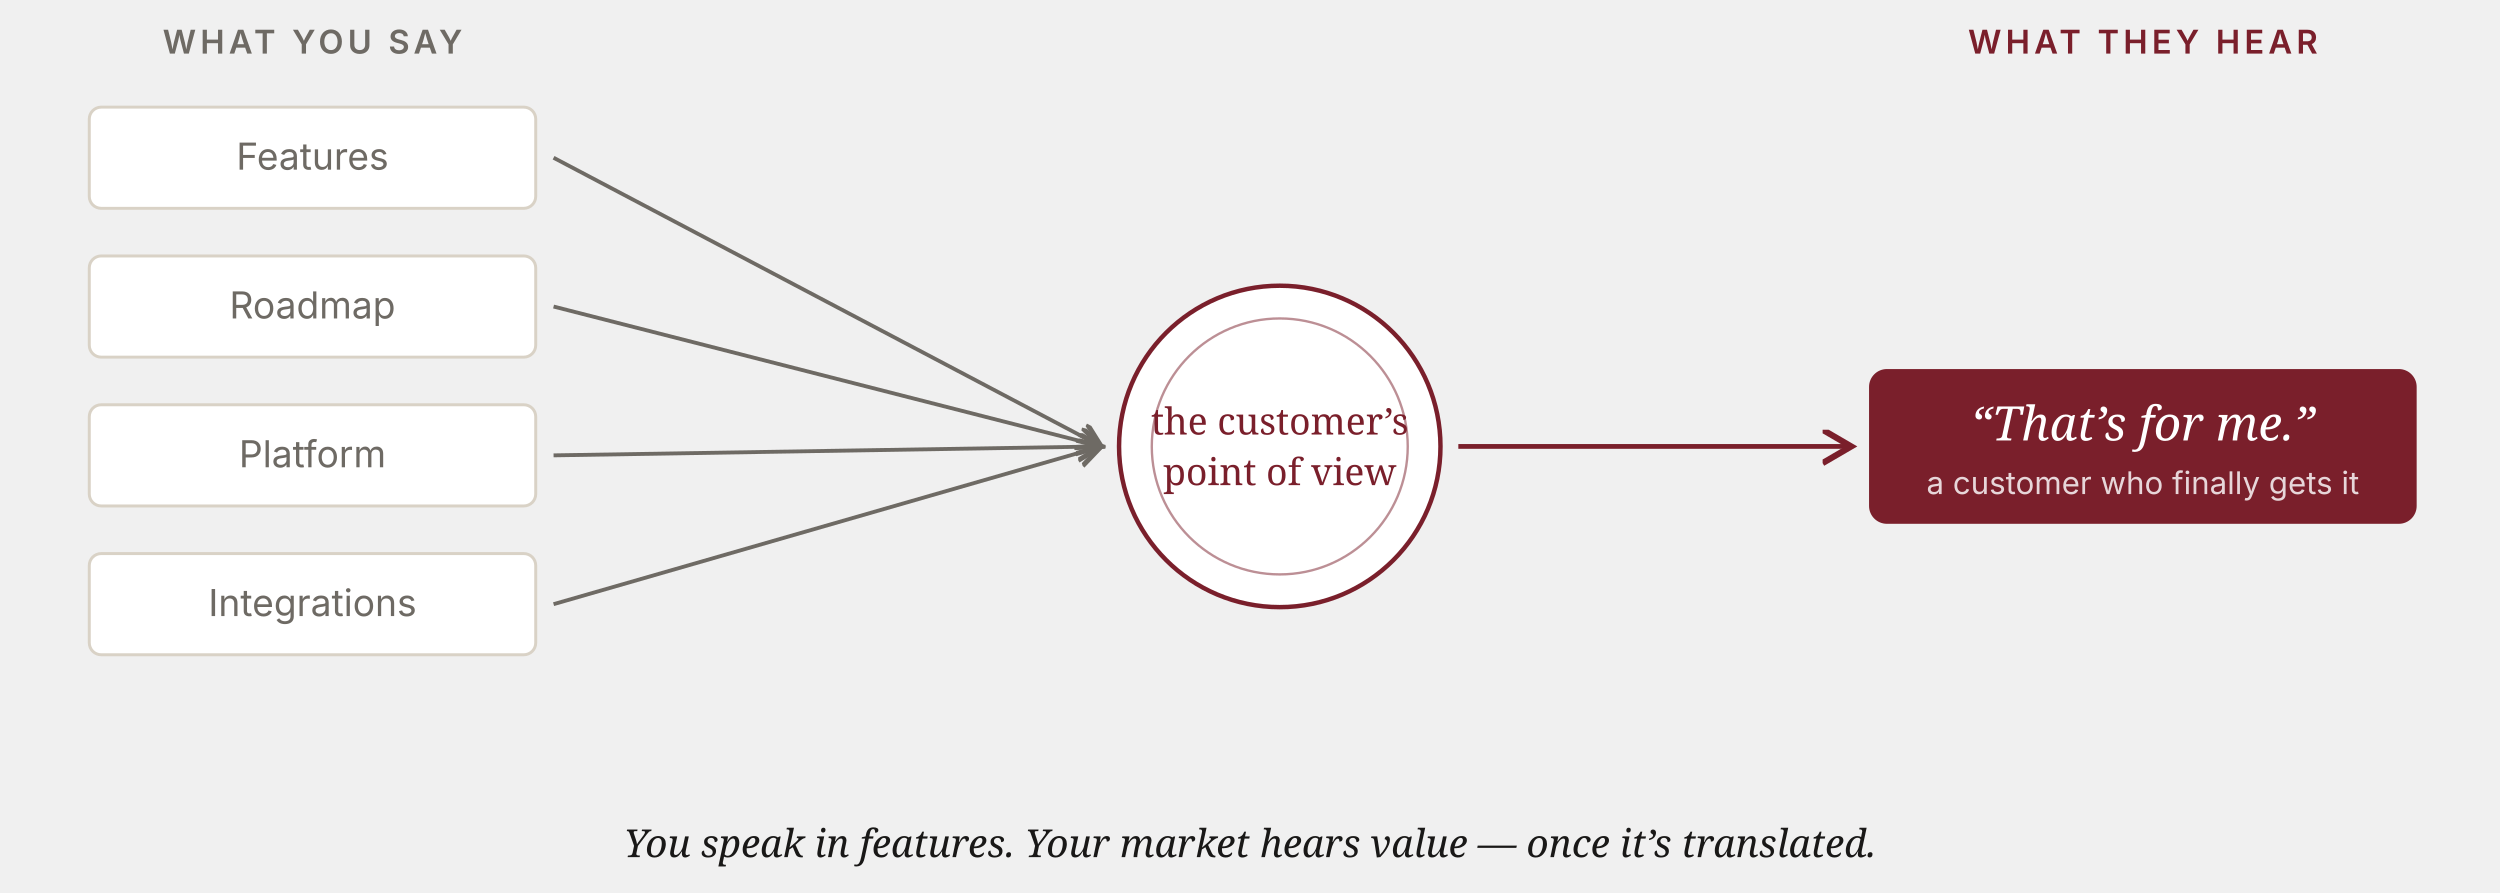
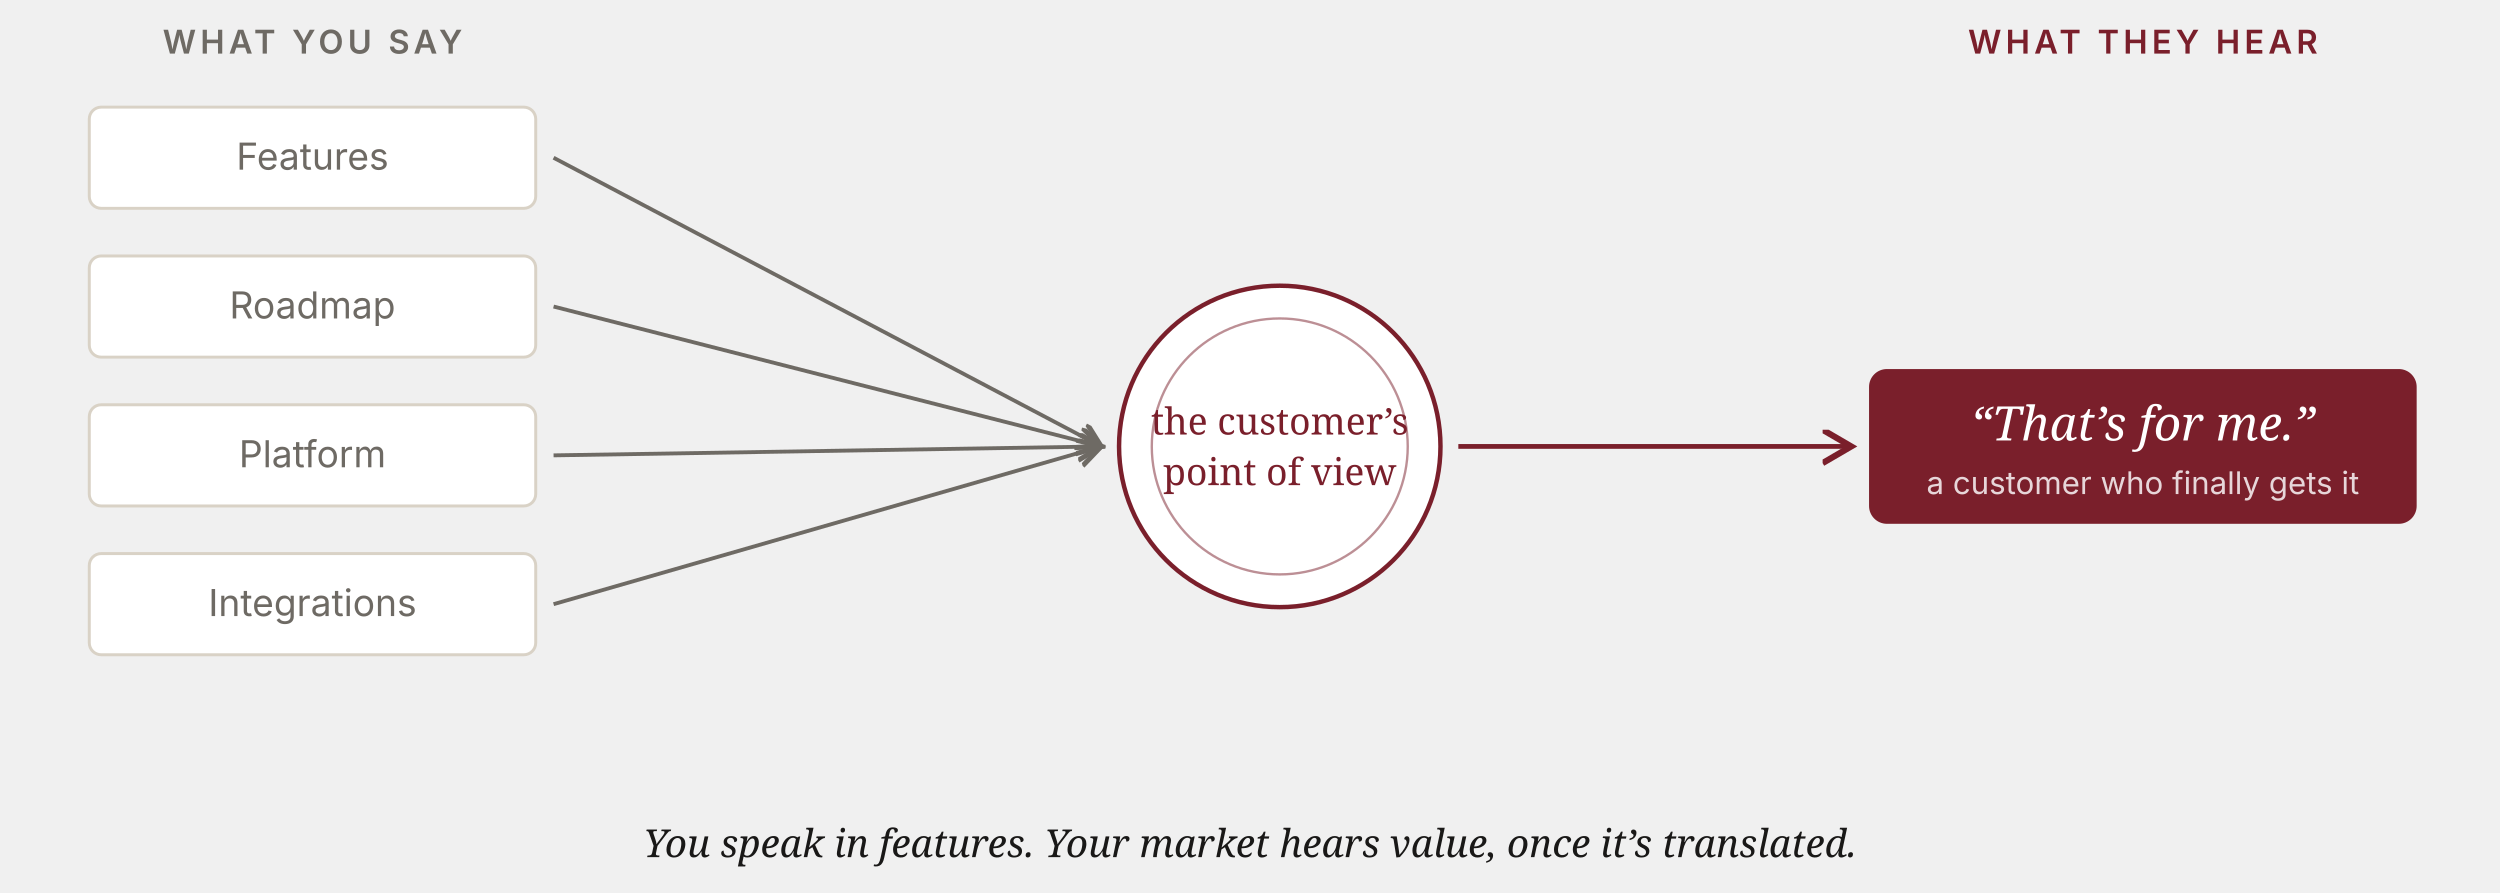
- <svg xmlns="http://www.w3.org/2000/svg" viewBox="0 0 840 300" role="img" aria-label="On the left, internal language — features, roadmap, platform, integrations — passes through the customer's point of view in the middle and comes out on the right as one thing the customer cares about: that's for me.">
+ <svg xmlns="http://www.w3.org/2000/svg" viewBox="0 0 840 300" role="img" aria-label="On the left, internal language, features, roadmap, platform, integrations, passes through the customer's point of view in the middle and comes out on the right as one thing the customer cares about: that's for me.">
  <defs>
    <marker id="tm" markerWidth="8" markerHeight="8" refX="6" refY="3.5" orient="auto">
      <path d="M0,0 L6,3.5 L0,7" fill="none" stroke="#6E6A64" stroke-width="1.3" />
    </marker>
    <marker id="ta" markerWidth="8" markerHeight="8" refX="6" refY="3.5" orient="auto">
      <path d="M0,0 L6,3.5 L0,7" fill="none" stroke="#7A1F2B" stroke-width="1.3" />
    </marker>
  </defs>
  <text x="105" y="18" text-anchor="middle" font-family="Inter,sans-serif" font-size="11" letter-spacing="1.4" fill="#6E6A64" font-weight="600">WHAT YOU SAY</text>
  <text x="720" y="18" text-anchor="middle" font-family="Inter,sans-serif" font-size="11" letter-spacing="1.4" fill="#7A1F2B" font-weight="600">WHAT THEY HEAR</text>
  <rect x="30" y="36" width="150" height="34" rx="4" fill="#fff" stroke="#D9D2C6" />
  <text x="105" y="57" text-anchor="middle" font-family="Inter,sans-serif" font-size="12.5" fill="#6E6A64">Features</text>
  <line x1="186" y1="53" x2="370" y2="150" stroke="#6E6A64" stroke-width="1.3" marker-end="url(#tm)" />
  <rect x="30" y="86" width="150" height="34" rx="4" fill="#fff" stroke="#D9D2C6" />
  <text x="105" y="107" text-anchor="middle" font-family="Inter,sans-serif" font-size="12.5" fill="#6E6A64">Roadmap</text>
  <line x1="186" y1="103" x2="370" y2="150" stroke="#6E6A64" stroke-width="1.3" marker-end="url(#tm)" />
  <rect x="30" y="136" width="150" height="34" rx="4" fill="#fff" stroke="#D9D2C6" />
  <text x="105" y="157" text-anchor="middle" font-family="Inter,sans-serif" font-size="12.5" fill="#6E6A64">Platform</text>
  <line x1="186" y1="153" x2="370" y2="150" stroke="#6E6A64" stroke-width="1.3" marker-end="url(#tm)" />
  <rect x="30" y="186" width="150" height="34" rx="4" fill="#fff" stroke="#D9D2C6" />
  <text x="105" y="207" text-anchor="middle" font-family="Inter,sans-serif" font-size="12.5" fill="#6E6A64">Integrations</text>
  <line x1="186" y1="203" x2="370" y2="150" stroke="#6E6A64" stroke-width="1.3" marker-end="url(#tm)" />
  <circle cx="430" cy="150" r="54" fill="#fff" stroke="#7A1F2B" stroke-width="1.5" />
  <circle cx="430" cy="150" r="43" fill="none" stroke="#7A1F2B" stroke-width="0.8" opacity="0.5" />
  <text x="430" y="146" text-anchor="middle" font-family="Fraunces,Georgia,serif" font-size="12.5" fill="#7A1F2B">the customer’s</text>
  <text x="430" y="163" text-anchor="middle" font-family="Fraunces,Georgia,serif" font-size="12.5" fill="#7A1F2B">point of view</text>
  <line x1="490" y1="150" x2="622" y2="150" stroke="#7A1F2B" stroke-width="1.6" marker-end="url(#ta)" />
  <rect x="628" y="124" width="184" height="52" rx="6" fill="#7A1F2B" />
  <text x="720" y="148" text-anchor="middle" font-family="Fraunces,Georgia,serif" font-size="16" fill="#fff" font-style="italic">“That’s for me.”</text>
  <text x="720" y="166" text-anchor="middle" font-family="Inter,sans-serif" font-size="10.5" fill="#E7D6D9">a customer who finally gets it</text>
-   <text x="420" y="288" text-anchor="middle" font-family="Fraunces,Georgia,serif" font-size="13" font-style="italic" fill="#191817">You speak in features. Your market hears value — once it’s translated.</text>
+   <text x="420" y="288" text-anchor="middle" font-family="Fraunces,Georgia,serif" font-size="13" font-style="italic" fill="#191817">You speak in features. Your market hears value, once it’s translated.</text>
</svg>
